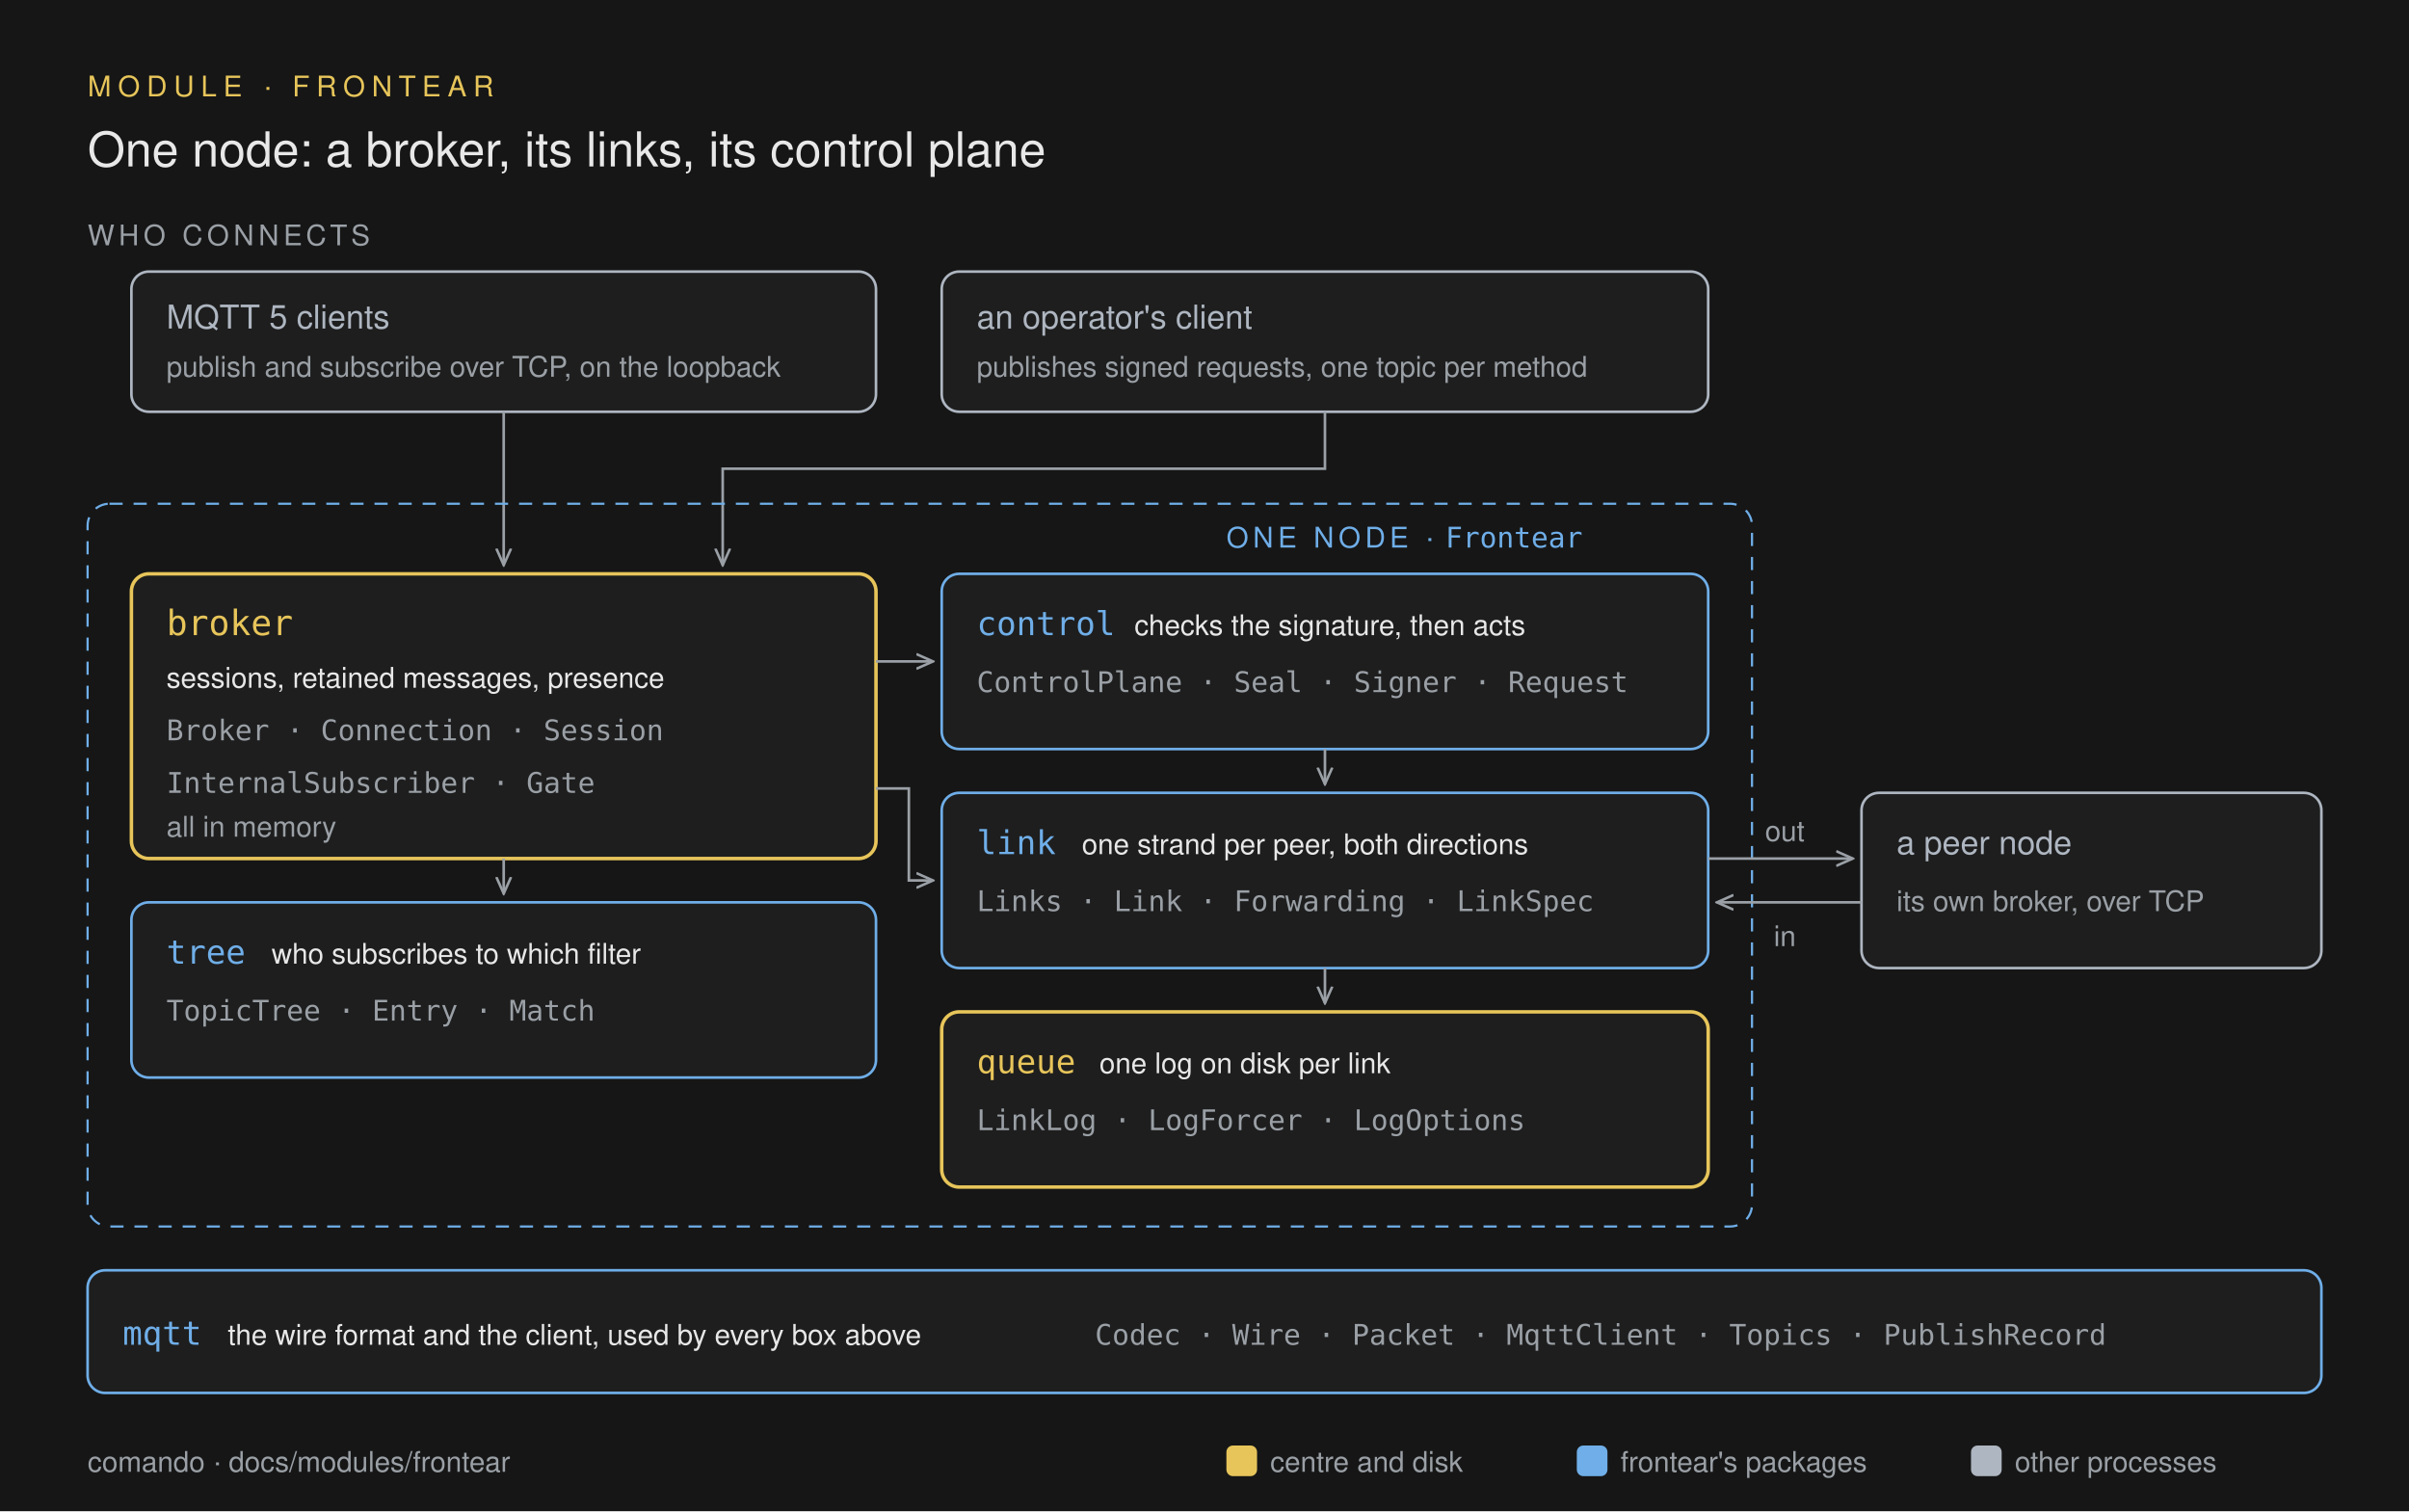
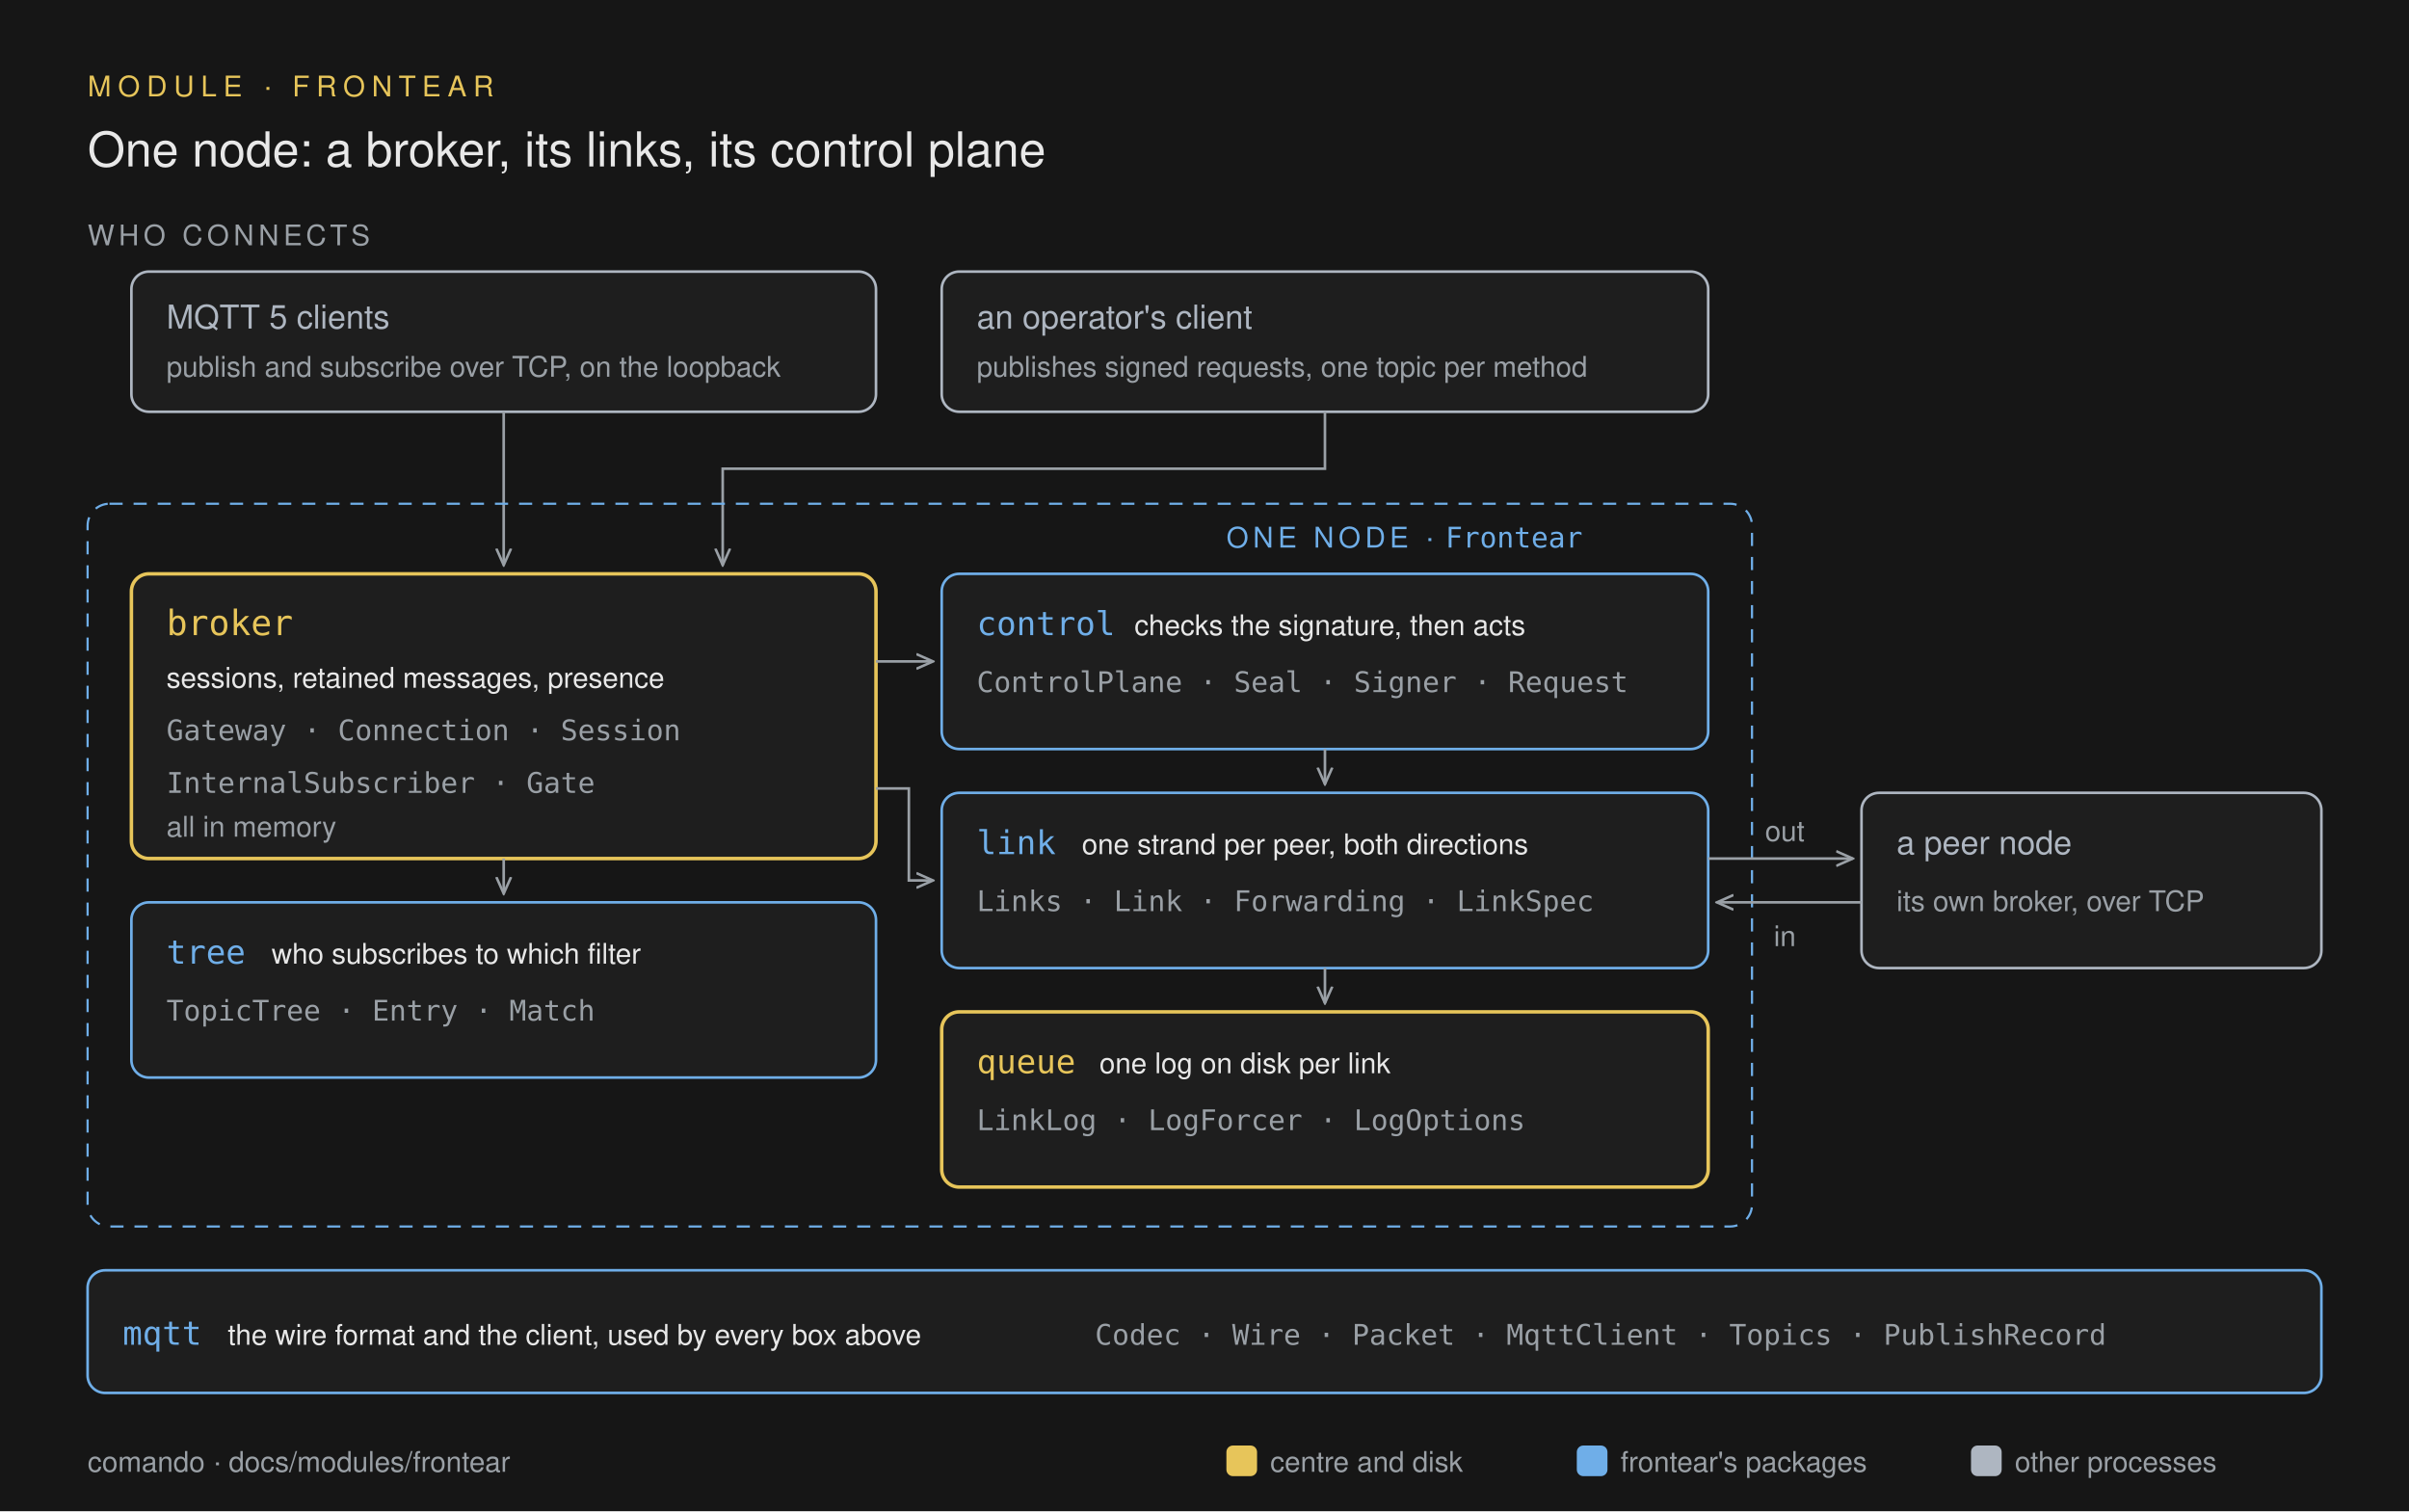
<svg xmlns="http://www.w3.org/2000/svg" width="1100" height="690" viewBox="0 0 1100 690" font-family="-apple-system, Segoe UI, Helvetica, Arial, sans-serif">
  <defs>
    <marker id="a" viewBox="0 0 10 10" refX="9" refY="5" markerWidth="7" markerHeight="7" orient="auto">
      <path d="M0,1 L9,5 L0,9" fill="none" stroke="#9AA0A6" stroke-width="1.4" />
    </marker>
  </defs>
  <rect width="1100" height="690" fill="#161616" />
  <text x="40" y="44" font-size="13" font-weight="500" fill="#E7C55A" letter-spacing="3">MODULE · FRONTEAR</text>
  <text x="40" y="76" font-size="22" font-weight="300" fill="#E8E8E8">One node: a broker, its links, its control plane</text>
  <text x="40" y="112" font-size="13" fill="#9AA0A6" letter-spacing="2">WHO CONNECTS</text>
  <rect x="60" y="124" width="340" height="64" rx="8" fill="#1E1E1E" stroke="#AEB6C1" stroke-width="1.2" />
  <text x="76" y="150" font-size="15" fill="#AEB6C1">MQTT 5 clients</text>
  <text x="76" y="172" font-size="13" fill="#9AA0A6">publish and subscribe over TCP, on the loopback</text>
  <rect x="430" y="124" width="350" height="64" rx="8" fill="#1E1E1E" stroke="#AEB6C1" stroke-width="1.2" />
  <text x="446" y="150" font-size="15" fill="#AEB6C1">an operator's client</text>
  <text x="446" y="172" font-size="13" fill="#9AA0A6">publishes signed requests, one topic per method</text>
  <line x1="230" y1="188" x2="230" y2="258" stroke="#9AA0A6" stroke-width="1.2" marker-end="url(#a)" />
  <path d="M605,188 L605,214 L330,214 L330,258" fill="none" stroke="#9AA0A6" stroke-width="1.2" marker-end="url(#a)" />
  <rect x="40" y="230" width="760" height="330" rx="10" fill="none" stroke="#6FAEE8" stroke-width="1" stroke-dasharray="6 5" />
  <text x="560" y="250" font-size="13" fill="#6FAEE8" letter-spacing="2">ONE NODE · <tspan font-family="Menlo, Consolas, monospace" letter-spacing="0">Frontear</tspan>
  </text>
  <rect x="60" y="262" width="340" height="130" rx="8" fill="#1E1E1E" stroke="#E7C55A" stroke-width="1.6" />
  <text x="76" y="290" font-size="16" fill="#E7C55A" font-family="Menlo, Consolas, monospace">broker</text>
  <text x="76" y="314" font-size="13" fill="#E8E8E8">sessions, retained messages, presence</text>
-   <text x="76" y="338" font-size="13" fill="#9AA0A6" font-family="Menlo, Consolas, monospace">Broker · Connection · Session</text>
+   <text x="76" y="338" font-size="13" fill="#9AA0A6" font-family="Menlo, Consolas, monospace">Gateway · Connection · Session</text>
  <text x="76" y="362" font-size="13" fill="#9AA0A6" font-family="Menlo, Consolas, monospace">InternalSubscriber · Gate</text>
  <text x="76" y="382" font-size="13" fill="#9AA0A6">all in memory</text>
  <rect x="60" y="412" width="340" height="80" rx="8" fill="#1E1E1E" stroke="#6FAEE8" stroke-width="1.2" />
  <text x="76" y="440" font-size="15" fill="#6FAEE8" font-family="Menlo, Consolas, monospace">tree</text>
  <text x="124" y="440" font-size="13" fill="#E8E8E8">who subscribes to which filter</text>
  <text x="76" y="466" font-size="13" fill="#9AA0A6" font-family="Menlo, Consolas, monospace">TopicTree · Entry · Match</text>
  <line x1="230" y1="392" x2="230" y2="408" stroke="#9AA0A6" stroke-width="1.2" marker-end="url(#a)" />
  <rect x="430" y="262" width="350" height="80" rx="8" fill="#1E1E1E" stroke="#6FAEE8" stroke-width="1.2" />
  <text x="446" y="290" font-size="15" fill="#6FAEE8" font-family="Menlo, Consolas, monospace">control</text>
  <text x="518" y="290" font-size="13" fill="#E8E8E8">checks the signature, then acts</text>
  <text x="446" y="316" font-size="13" fill="#9AA0A6" font-family="Menlo, Consolas, monospace">ControlPlane · Seal · Signer · Request</text>
  <line x1="400" y1="302" x2="426" y2="302" stroke="#9AA0A6" stroke-width="1.2" marker-end="url(#a)" />
  <rect x="430" y="362" width="350" height="80" rx="8" fill="#1E1E1E" stroke="#6FAEE8" stroke-width="1.2" />
  <text x="446" y="390" font-size="15" fill="#6FAEE8" font-family="Menlo, Consolas, monospace">link</text>
  <text x="494" y="390" font-size="13" fill="#E8E8E8">one strand per peer, both directions</text>
  <text x="446" y="416" font-size="13" fill="#9AA0A6" font-family="Menlo, Consolas, monospace">Links · Link · Forwarding · LinkSpec</text>
  <line x1="605" y1="342" x2="605" y2="358" stroke="#9AA0A6" stroke-width="1.2" marker-end="url(#a)" />
  <path d="M400,360 L415,360 L415,402 L426,402" fill="none" stroke="#9AA0A6" stroke-width="1.2" marker-end="url(#a)" />
  <rect x="430" y="462" width="350" height="80" rx="8" fill="#1E1E1E" stroke="#E7C55A" stroke-width="1.6" />
  <text x="446" y="490" font-size="15" fill="#E7C55A" font-family="Menlo, Consolas, monospace">queue</text>
  <text x="502" y="490" font-size="13" fill="#E8E8E8">one log on disk per link</text>
  <text x="446" y="516" font-size="13" fill="#9AA0A6" font-family="Menlo, Consolas, monospace">LinkLog · LogForcer · LogOptions</text>
  <line x1="605" y1="442" x2="605" y2="458" stroke="#9AA0A6" stroke-width="1.2" marker-end="url(#a)" />
  <rect x="850" y="362" width="210" height="80" rx="8" fill="#1E1E1E" stroke="#AEB6C1" stroke-width="1.2" />
  <text x="866" y="390" font-size="15" fill="#AEB6C1">a peer node</text>
  <text x="866" y="416" font-size="13" fill="#9AA0A6">its own broker, over TCP</text>
  <line x1="780" y1="392" x2="846" y2="392" stroke="#9AA0A6" stroke-width="1.2" marker-end="url(#a)" />
  <line x1="850" y1="412" x2="784" y2="412" stroke="#9AA0A6" stroke-width="1.2" marker-end="url(#a)" />
  <text x="815" y="384" font-size="13" fill="#9AA0A6" text-anchor="middle">out</text>
  <text x="815" y="432" font-size="13" fill="#9AA0A6" text-anchor="middle">in</text>
  <rect x="40" y="580" width="1020" height="56" rx="8" fill="#1E1E1E" stroke="#6FAEE8" stroke-width="1.2" />
  <text x="56" y="614" font-size="15" fill="#6FAEE8" font-family="Menlo, Consolas, monospace">mqtt</text>
  <text x="104" y="614" font-size="13" fill="#E8E8E8">the wire format and the client, used by every box above</text>
  <text x="500" y="614" font-size="13" fill="#9AA0A6" font-family="Menlo, Consolas, monospace">Codec · Wire · Packet · MqttClient · Topics · PublishRecord</text>
  <rect x="560" y="660" width="14" height="14" rx="3" fill="#E7C55A" />
  <text x="580" y="672" font-size="13" fill="#9AA0A6">centre and disk</text>
  <rect x="720" y="660" width="14" height="14" rx="3" fill="#6FAEE8" />
  <text x="740" y="672" font-size="13" fill="#9AA0A6">frontear's packages</text>
  <rect x="900" y="660" width="14" height="14" rx="3" fill="#AEB6C1" />
  <text x="920" y="672" font-size="13" fill="#9AA0A6">other processes</text>
  <text x="40" y="672" font-size="13" fill="#9AA0A6">comando · docs/modules/frontear</text>
</svg>
